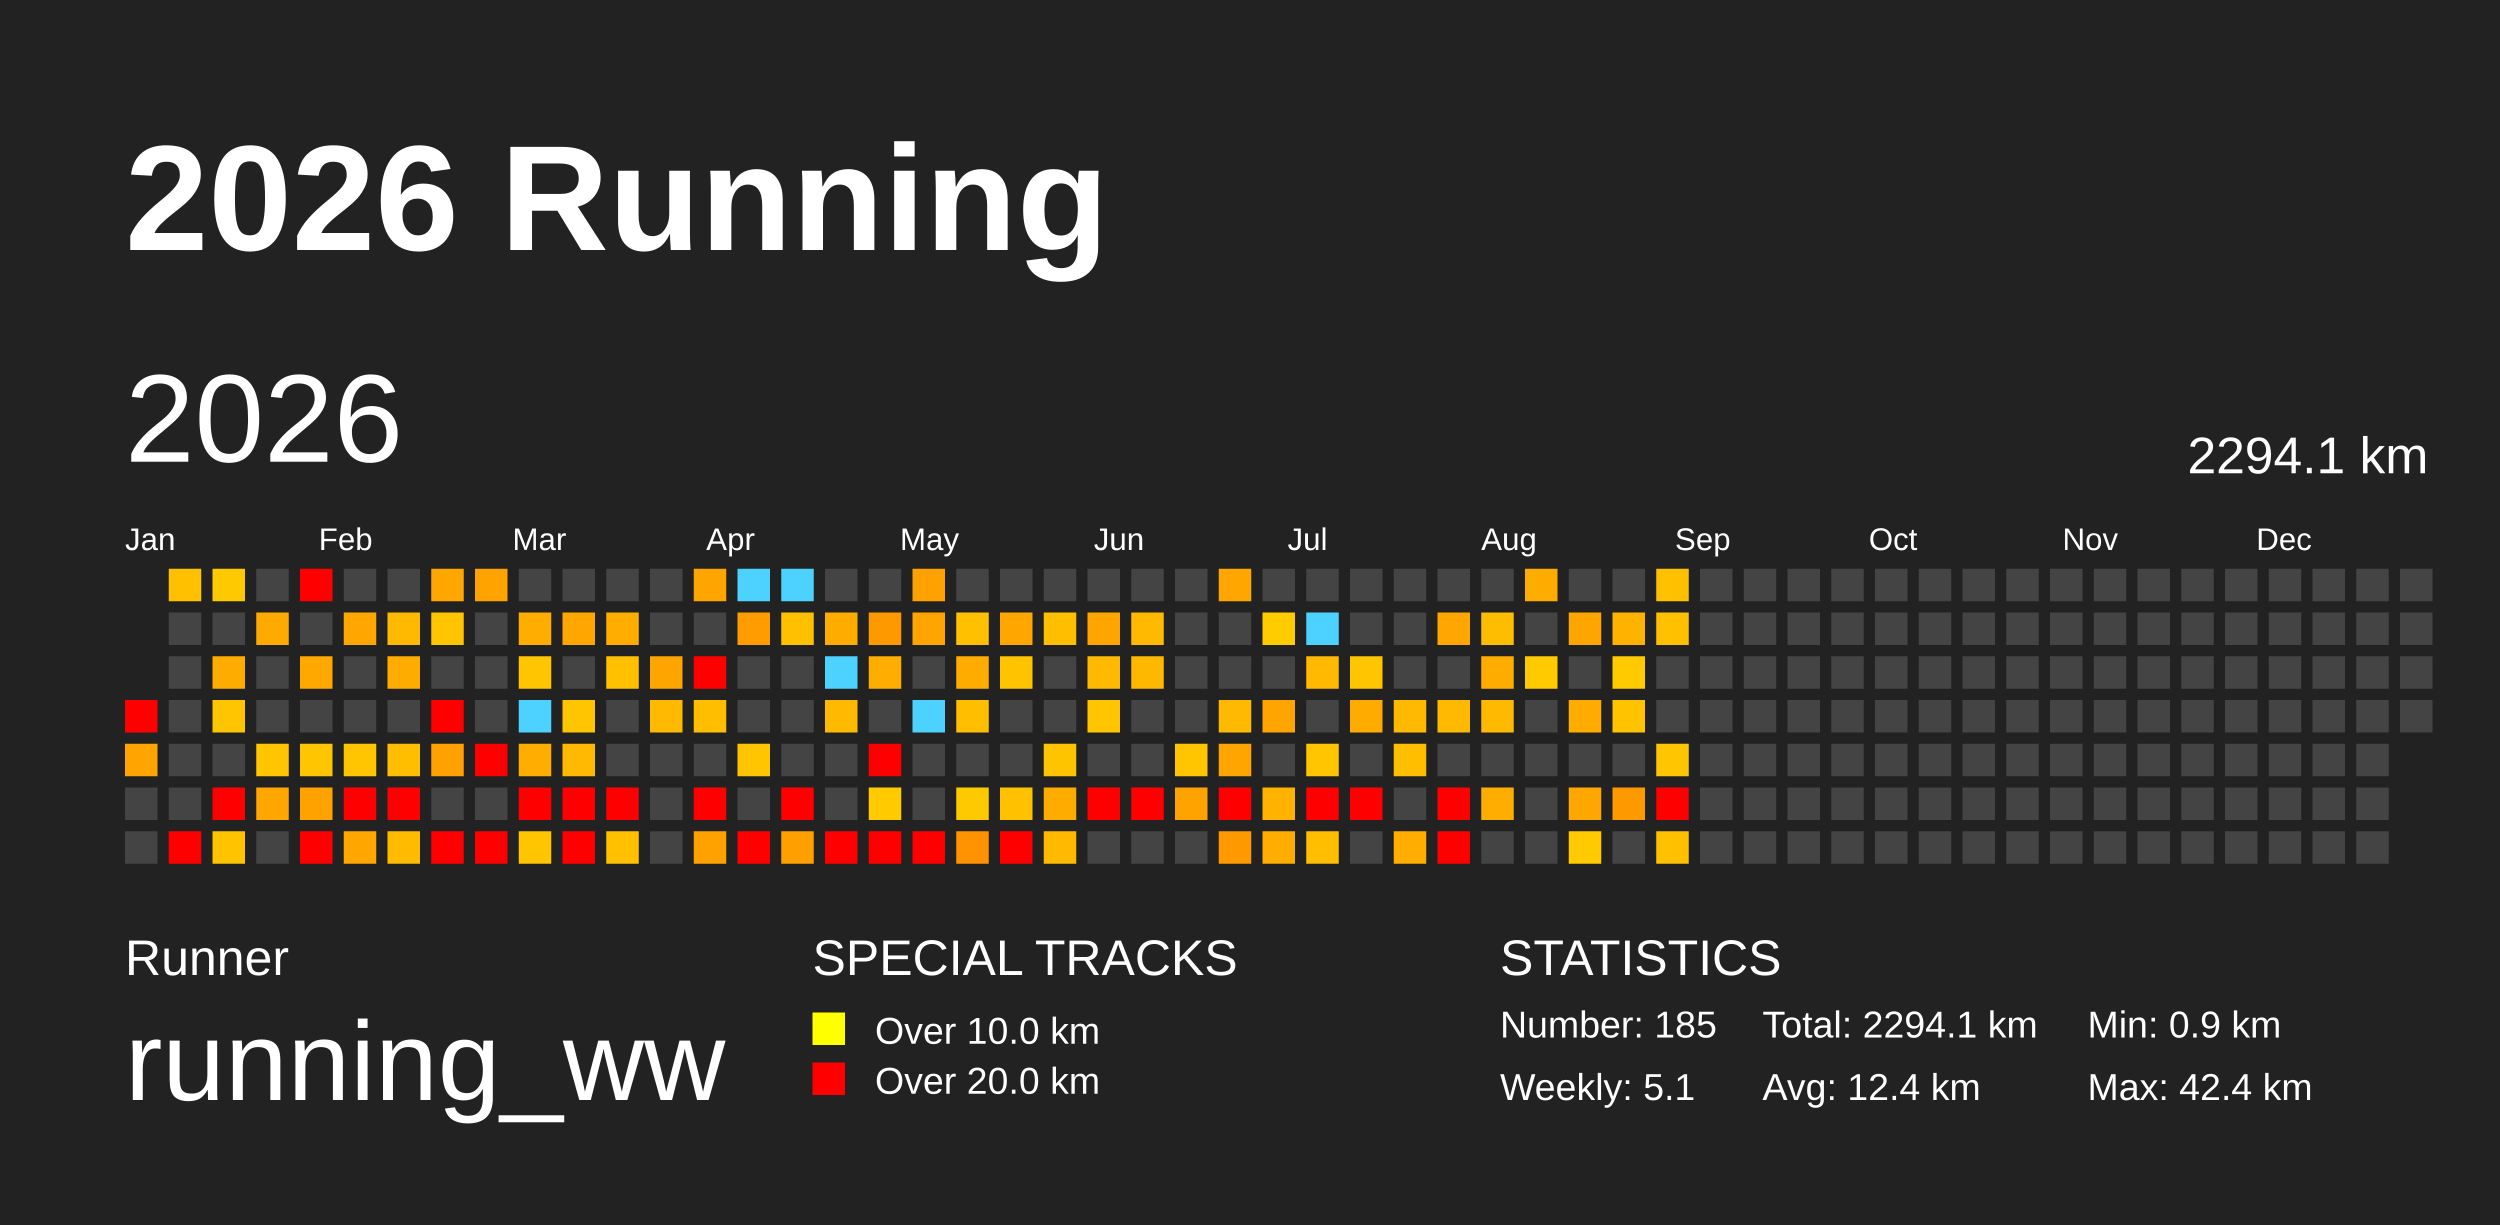
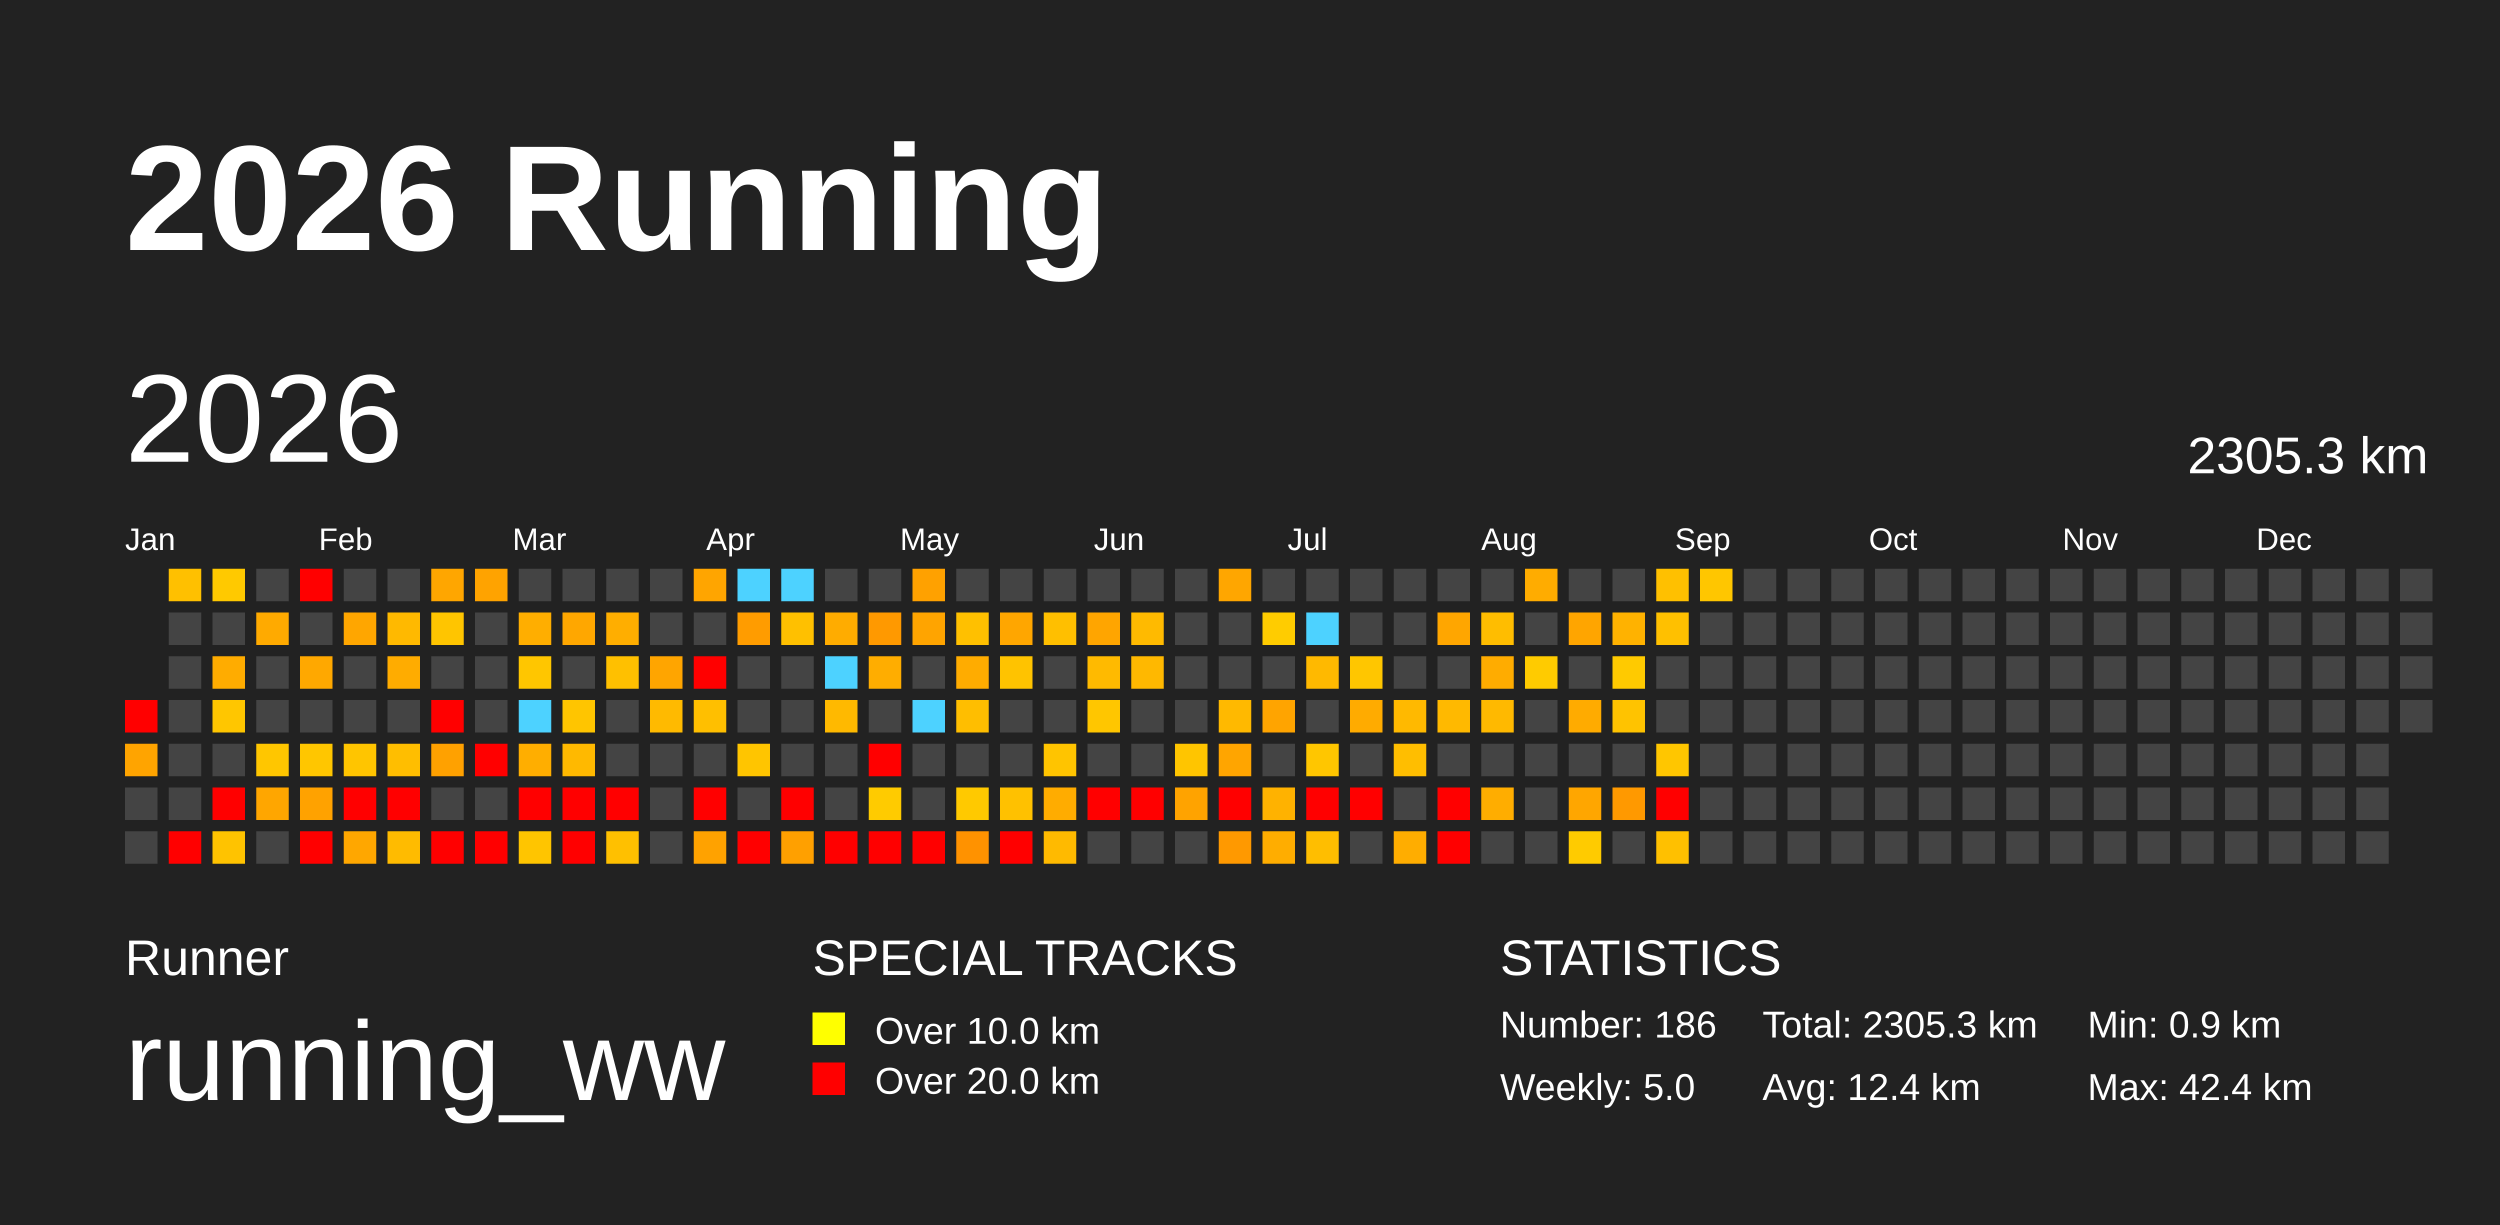
<svg xmlns="http://www.w3.org/2000/svg" baseProfile="full" height="98mm" version="1.1" viewBox="0,0,200,98" width="200mm">
  <defs />
  <rect fill="#222222" height="98" width="200" x="0" y="0" />
  <text fill="#FFFFFF" style="font-size:12px; font-family:Arial; font-weight:bold;" x="10" y="20">2026 Running</text>
  <text fill="#FFFFFF" style="font-size:4px; font-family:Arial" x="10" y="78">Runner</text>
  <text fill="#FFFFFF" style="font-size:9px; font-family:Arial" x="10" y="88">running_ww</text>
  <text fill="#FFFFFF" style="font-size:4px; font-family:Arial" x="65" y="78">SPECIAL TRACKS</text>
  <rect fill="yellow" height="2.6" width="2.6" x="65" y="81" />
  <text fill="#FFFFFF" style="font-size:3px; font-family:Arial" x="70" y="83.5">Over 10.0 km</text>
  <rect fill="red" height="2.6" width="2.6" x="65" y="85" />
  <text fill="#FFFFFF" style="font-size:3px; font-family:Arial" x="70" y="87.5">Over 20.0 km</text>
  <text fill="#FFFFFF" style="font-size:4px; font-family:Arial" x="120" y="78">STATISTICS</text>
-   <text fill="#FFFFFF" style="font-size:3px; font-family:Arial" x="120" y="83">Number: 185</text>
-   <text fill="#FFFFFF" style="font-size:3px; font-family:Arial" x="120" y="88">Weekly: 5.1</text>
-   <text fill="#FFFFFF" style="font-size:3px; font-family:Arial" x="141" y="83">Total: 2294.1 km</text>
+   <text fill="#FFFFFF" style="font-size:3px; font-family:Arial" x="120" y="83">Number: 186</text>
+   <text fill="#FFFFFF" style="font-size:3px; font-family:Arial" x="120" y="88">Weekly: 5.0</text>
+   <text fill="#FFFFFF" style="font-size:3px; font-family:Arial" x="141" y="83">Total: 2305.3 km</text>
  <text fill="#FFFFFF" style="font-size:3px; font-family:Arial" x="141" y="88">Avg: 12.4 km</text>
  <text fill="#FFFFFF" style="font-size:3px; font-family:Arial" x="167" y="83">Min: 0.9 km</text>
  <text fill="#FFFFFF" style="font-size:3px; font-family:Arial" x="167" y="88">Max: 42.4 km</text>
  <text dominant-baseline="hanging" fill="#FFFFFF" style="font-size:10.0px; font-family:Arial;" x="10" y="30">2026</text>
-   <text dominant-baseline="hanging" fill="#FFFFFF" style="font-size:4.125px; font-family:Arial;" x="175" y="35">2294.1 km</text>
+   <text dominant-baseline="hanging" fill="#FFFFFF" style="font-size:4.125px; font-family:Arial;" x="175" y="35">2305.3 km</text>
  <text fill="#FFFFFF" style="font-size:2.5px; font-family:Arial" x="10.0" y="44">Jan</text>
  <text fill="#FFFFFF" style="font-size:2.5px; font-family:Arial" x="25.5" y="44">Feb</text>
  <text fill="#FFFFFF" style="font-size:2.5px; font-family:Arial" x="41.0" y="44">Mar</text>
  <text fill="#FFFFFF" style="font-size:2.5px; font-family:Arial" x="56.5" y="44">Apr</text>
  <text fill="#FFFFFF" style="font-size:2.5px; font-family:Arial" x="72.0" y="44">May</text>
  <text fill="#FFFFFF" style="font-size:2.5px; font-family:Arial" x="87.5" y="44">Jun</text>
  <text fill="#FFFFFF" style="font-size:2.5px; font-family:Arial" x="103.0" y="44">Jul</text>
  <text fill="#FFFFFF" style="font-size:2.5px; font-family:Arial" x="118.5" y="44">Aug</text>
  <text fill="#FFFFFF" style="font-size:2.5px; font-family:Arial" x="134.0" y="44">Sep</text>
  <text fill="#FFFFFF" style="font-size:2.5px; font-family:Arial" x="149.5" y="44">Oct</text>
  <text fill="#FFFFFF" style="font-size:2.5px; font-family:Arial" x="165.0" y="44">Nov</text>
  <text fill="#FFFFFF" style="font-size:2.5px; font-family:Arial" x="180.5" y="44">Dec</text>
  <rect fill="red" height="2.6" width="2.6" x="10.0" y="56.0" />
  <rect fill="#ffa400" height="2.6" width="2.6" x="10.0" y="59.5" />
  <rect fill="#444444" height="2.6" width="2.6" x="10.0" y="63.0" />
  <rect fill="#444444" height="2.6" width="2.6" x="10.0" y="66.5" />
  <rect fill="#ffc000" height="2.6" width="2.6" x="13.5" y="45.5" />
  <rect fill="#444444" height="2.6" width="2.6" x="13.5" y="49.0" />
  <rect fill="#444444" height="2.6" width="2.6" x="13.5" y="52.5" />
  <rect fill="#444444" height="2.6" width="2.6" x="13.5" y="56.0" />
  <rect fill="#444444" height="2.6" width="2.6" x="13.5" y="59.5" />
  <rect fill="#444444" height="2.6" width="2.6" x="13.5" y="63.0" />
  <rect fill="red" height="2.6" width="2.6" x="13.5" y="66.5" />
  <rect fill="#ffc900" height="2.6" width="2.6" x="17.0" y="45.5" />
  <rect fill="#444444" height="2.6" width="2.6" x="17.0" y="49.0" />
  <rect fill="#ffac00" height="2.6" width="2.6" x="17.0" y="52.5" />
  <rect fill="#ffc600" height="2.6" width="2.6" x="17.0" y="56.0" />
  <rect fill="#444444" height="2.6" width="2.6" x="17.0" y="59.5" />
  <rect fill="red" height="2.6" width="2.6" x="17.0" y="63.0" />
  <rect fill="#ffc300" height="2.6" width="2.6" x="17.0" y="66.5" />
  <rect fill="#444444" height="2.6" width="2.6" x="20.5" y="45.5" />
  <rect fill="#ffaa00" height="2.6" width="2.6" x="20.5" y="49.0" />
  <rect fill="#444444" height="2.6" width="2.6" x="20.5" y="52.5" />
  <rect fill="#444444" height="2.6" width="2.6" x="20.5" y="56.0" />
  <rect fill="#ffc600" height="2.6" width="2.6" x="20.5" y="59.5" />
  <rect fill="#ffa600" height="2.6" width="2.6" x="20.5" y="63.0" />
  <rect fill="#444444" height="2.6" width="2.6" x="20.5" y="66.5" />
  <rect fill="red" height="2.6" width="2.6" x="24.0" y="45.5" />
  <rect fill="#444444" height="2.6" width="2.6" x="24.0" y="49.0" />
  <rect fill="#ffa800" height="2.6" width="2.6" x="24.0" y="52.5" />
  <rect fill="#444444" height="2.6" width="2.6" x="24.0" y="56.0" />
  <rect fill="#ffc600" height="2.6" width="2.6" x="24.0" y="59.5" />
  <rect fill="#ffa200" height="2.6" width="2.6" x="24.0" y="63.0" />
  <rect fill="red" height="2.6" width="2.6" x="24.0" y="66.5" />
  <rect fill="#444444" height="2.6" width="2.6" x="27.5" y="45.5" />
  <rect fill="#ffa600" height="2.6" width="2.6" x="27.5" y="49.0" />
  <rect fill="#444444" height="2.6" width="2.6" x="27.5" y="52.5" />
  <rect fill="#444444" height="2.6" width="2.6" x="27.5" y="56.0" />
  <rect fill="#ffc500" height="2.6" width="2.6" x="27.5" y="59.5" />
  <rect fill="red" height="2.6" width="2.6" x="27.5" y="63.0" />
  <rect fill="#ffa700" height="2.6" width="2.6" x="27.5" y="66.5" />
  <rect fill="#444444" height="2.6" width="2.6" x="31.0" y="45.5" />
  <rect fill="#ffb900" height="2.6" width="2.6" x="31.0" y="49.0" />
  <rect fill="#ffac00" height="2.6" width="2.6" x="31.0" y="52.5" />
  <rect fill="#444444" height="2.6" width="2.6" x="31.0" y="56.0" />
  <rect fill="#ffbe00" height="2.6" width="2.6" x="31.0" y="59.5" />
  <rect fill="red" height="2.6" width="2.6" x="31.0" y="63.0" />
  <rect fill="#ffbb00" height="2.6" width="2.6" x="31.0" y="66.5" />
  <rect fill="#ffa600" height="2.6" width="2.6" x="34.5" y="45.5" />
  <rect fill="#ffc500" height="2.6" width="2.6" x="34.5" y="49.0" />
  <rect fill="#444444" height="2.6" width="2.6" x="34.5" y="52.5" />
  <rect fill="red" height="2.6" width="2.6" x="34.5" y="56.0" />
  <rect fill="#ffa100" height="2.6" width="2.6" x="34.5" y="59.5" />
  <rect fill="#444444" height="2.6" width="2.6" x="34.5" y="63.0" />
  <rect fill="red" height="2.6" width="2.6" x="34.5" y="66.5" />
  <rect fill="#ffa300" height="2.6" width="2.6" x="38.0" y="45.5" />
  <rect fill="#444444" height="2.6" width="2.6" x="38.0" y="49.0" />
  <rect fill="#444444" height="2.6" width="2.6" x="38.0" y="52.5" />
  <rect fill="#444444" height="2.6" width="2.6" x="38.0" y="56.0" />
  <rect fill="red" height="2.6" width="2.6" x="38.0" y="59.5" />
  <rect fill="#444444" height="2.6" width="2.6" x="38.0" y="63.0" />
  <rect fill="red" height="2.6" width="2.6" x="38.0" y="66.5" />
  <rect fill="#444444" height="2.6" width="2.6" x="41.5" y="45.5" />
  <rect fill="#ffae00" height="2.6" width="2.6" x="41.5" y="49.0" />
  <rect fill="#ffc600" height="2.6" width="2.6" x="41.5" y="52.5" />
  <rect fill="#4dd2ff" height="2.6" width="2.6" x="41.5" y="56.0" />
  <rect fill="#ffae00" height="2.6" width="2.6" x="41.5" y="59.5" />
  <rect fill="red" height="2.6" width="2.6" x="41.5" y="63.0" />
  <rect fill="#ffc500" height="2.6" width="2.6" x="41.5" y="66.5" />
  <rect fill="#444444" height="2.6" width="2.6" x="45.0" y="45.5" />
  <rect fill="#ffa700" height="2.6" width="2.6" x="45.0" y="49.0" />
  <rect fill="#444444" height="2.6" width="2.6" x="45.0" y="52.5" />
  <rect fill="#ffc500" height="2.6" width="2.6" x="45.0" y="56.0" />
  <rect fill="#ffb900" height="2.6" width="2.6" x="45.0" y="59.5" />
  <rect fill="red" height="2.6" width="2.6" x="45.0" y="63.0" />
  <rect fill="red" height="2.6" width="2.6" x="45.0" y="66.5" />
  <rect fill="#444444" height="2.6" width="2.6" x="48.5" y="45.5" />
  <rect fill="#ffae00" height="2.6" width="2.6" x="48.5" y="49.0" />
  <rect fill="#ffc000" height="2.6" width="2.6" x="48.5" y="52.5" />
  <rect fill="#444444" height="2.6" width="2.6" x="48.5" y="56.0" />
  <rect fill="#444444" height="2.6" width="2.6" x="48.5" y="59.5" />
  <rect fill="red" height="2.6" width="2.6" x="48.5" y="63.0" />
  <rect fill="#ffc000" height="2.6" width="2.6" x="48.5" y="66.5" />
  <rect fill="#444444" height="2.6" width="2.6" x="52.0" y="45.5" />
  <rect fill="#444444" height="2.6" width="2.6" x="52.0" y="49.0" />
  <rect fill="#ffa500" height="2.6" width="2.6" x="52.0" y="52.5" />
  <rect fill="#ffba00" height="2.6" width="2.6" x="52.0" y="56.0" />
  <rect fill="#444444" height="2.6" width="2.6" x="52.0" y="59.5" />
  <rect fill="#444444" height="2.6" width="2.6" x="52.0" y="63.0" />
  <rect fill="#444444" height="2.6" width="2.6" x="52.0" y="66.5" />
  <rect fill="#ffa500" height="2.6" width="2.6" x="55.5" y="45.5" />
  <rect fill="#444444" height="2.6" width="2.6" x="55.5" y="49.0" />
  <rect fill="red" height="2.6" width="2.6" x="55.5" y="52.5" />
  <rect fill="#ffbf00" height="2.6" width="2.6" x="55.5" y="56.0" />
  <rect fill="#444444" height="2.6" width="2.6" x="55.5" y="59.5" />
  <rect fill="red" height="2.6" width="2.6" x="55.5" y="63.0" />
  <rect fill="#ffa200" height="2.6" width="2.6" x="55.5" y="66.5" />
  <rect fill="#4dd2ff" height="2.6" width="2.6" x="59.0" y="45.5" />
  <rect fill="#ff9c00" height="2.6" width="2.6" x="59.0" y="49.0" />
  <rect fill="#444444" height="2.6" width="2.6" x="59.0" y="52.5" />
  <rect fill="#444444" height="2.6" width="2.6" x="59.0" y="56.0" />
  <rect fill="#ffc500" height="2.6" width="2.6" x="59.0" y="59.5" />
  <rect fill="#444444" height="2.6" width="2.6" x="59.0" y="63.0" />
  <rect fill="red" height="2.6" width="2.6" x="59.0" y="66.5" />
  <rect fill="#4dd2ff" height="2.6" width="2.6" x="62.5" y="45.5" />
  <rect fill="#ffc000" height="2.6" width="2.6" x="62.5" y="49.0" />
  <rect fill="#444444" height="2.6" width="2.6" x="62.5" y="52.5" />
  <rect fill="#444444" height="2.6" width="2.6" x="62.5" y="56.0" />
  <rect fill="#444444" height="2.6" width="2.6" x="62.5" y="59.5" />
  <rect fill="red" height="2.6" width="2.6" x="62.5" y="63.0" />
  <rect fill="#ffa000" height="2.6" width="2.6" x="62.5" y="66.5" />
  <rect fill="#444444" height="2.6" width="2.6" x="66.0" y="45.5" />
  <rect fill="#ffac00" height="2.6" width="2.6" x="66.0" y="49.0" />
  <rect fill="#4dd2ff" height="2.6" width="2.6" x="66.0" y="52.5" />
  <rect fill="#ffb900" height="2.6" width="2.6" x="66.0" y="56.0" />
  <rect fill="#444444" height="2.6" width="2.6" x="66.0" y="59.5" />
  <rect fill="#444444" height="2.6" width="2.6" x="66.0" y="63.0" />
  <rect fill="red" height="2.6" width="2.6" x="66.0" y="66.5" />
  <rect fill="#444444" height="2.6" width="2.6" x="69.5" y="45.5" />
  <rect fill="#ff9900" height="2.6" width="2.6" x="69.5" y="49.0" />
  <rect fill="#ffad00" height="2.6" width="2.6" x="69.5" y="52.5" />
  <rect fill="#444444" height="2.6" width="2.6" x="69.5" y="56.0" />
  <rect fill="red" height="2.6" width="2.6" x="69.5" y="59.5" />
  <rect fill="#ffcb00" height="2.6" width="2.6" x="69.5" y="63.0" />
  <rect fill="red" height="2.6" width="2.6" x="69.5" y="66.5" />
  <rect fill="#ffa100" height="2.6" width="2.6" x="73.0" y="45.5" />
  <rect fill="#ffa400" height="2.6" width="2.6" x="73.0" y="49.0" />
  <rect fill="#444444" height="2.6" width="2.6" x="73.0" y="52.5" />
  <rect fill="#4dd2ff" height="2.6" width="2.6" x="73.0" y="56.0" />
  <rect fill="#444444" height="2.6" width="2.6" x="73.0" y="59.5" />
  <rect fill="#444444" height="2.6" width="2.6" x="73.0" y="63.0" />
  <rect fill="red" height="2.6" width="2.6" x="73.0" y="66.5" />
  <rect fill="#444444" height="2.6" width="2.6" x="76.5" y="45.5" />
  <rect fill="#ffc000" height="2.6" width="2.6" x="76.5" y="49.0" />
  <rect fill="#ffac00" height="2.6" width="2.6" x="76.5" y="52.5" />
  <rect fill="#ffbe00" height="2.6" width="2.6" x="76.5" y="56.0" />
  <rect fill="#444444" height="2.6" width="2.6" x="76.5" y="59.5" />
  <rect fill="#ffc900" height="2.6" width="2.6" x="76.5" y="63.0" />
  <rect fill="#ff9200" height="2.6" width="2.6" x="76.5" y="66.5" />
  <rect fill="#444444" height="2.6" width="2.6" x="80.0" y="45.5" />
  <rect fill="#ffa600" height="2.6" width="2.6" x="80.0" y="49.0" />
  <rect fill="#ffc300" height="2.6" width="2.6" x="80.0" y="52.5" />
  <rect fill="#444444" height="2.6" width="2.6" x="80.0" y="56.0" />
  <rect fill="#444444" height="2.6" width="2.6" x="80.0" y="59.5" />
  <rect fill="#ffc100" height="2.6" width="2.6" x="80.0" y="63.0" />
  <rect fill="red" height="2.6" width="2.6" x="80.0" y="66.5" />
  <rect fill="#444444" height="2.6" width="2.6" x="83.5" y="45.5" />
  <rect fill="#ffbf00" height="2.6" width="2.6" x="83.5" y="49.0" />
  <rect fill="#444444" height="2.6" width="2.6" x="83.5" y="52.5" />
  <rect fill="#444444" height="2.6" width="2.6" x="83.5" y="56.0" />
  <rect fill="#ffc400" height="2.6" width="2.6" x="83.5" y="59.5" />
  <rect fill="#ffac00" height="2.6" width="2.6" x="83.5" y="63.0" />
  <rect fill="#ffba00" height="2.6" width="2.6" x="83.5" y="66.5" />
  <rect fill="#444444" height="2.6" width="2.6" x="87.0" y="45.5" />
  <rect fill="#ffa500" height="2.6" width="2.6" x="87.0" y="49.0" />
  <rect fill="#ffba00" height="2.6" width="2.6" x="87.0" y="52.5" />
  <rect fill="#ffc600" height="2.6" width="2.6" x="87.0" y="56.0" />
  <rect fill="#444444" height="2.6" width="2.6" x="87.0" y="59.5" />
  <rect fill="red" height="2.6" width="2.6" x="87.0" y="63.0" />
  <rect fill="#444444" height="2.6" width="2.6" x="87.0" y="66.5" />
  <rect fill="#444444" height="2.6" width="2.6" x="90.5" y="45.5" />
  <rect fill="#ffba00" height="2.6" width="2.6" x="90.5" y="49.0" />
  <rect fill="#ffb800" height="2.6" width="2.6" x="90.5" y="52.5" />
  <rect fill="#444444" height="2.6" width="2.6" x="90.5" y="56.0" />
  <rect fill="#444444" height="2.6" width="2.6" x="90.5" y="59.5" />
  <rect fill="red" height="2.6" width="2.6" x="90.5" y="63.0" />
  <rect fill="#444444" height="2.6" width="2.6" x="90.5" y="66.5" />
  <rect fill="#444444" height="2.6" width="2.6" x="94.0" y="45.5" />
  <rect fill="#444444" height="2.6" width="2.6" x="94.0" y="49.0" />
  <rect fill="#444444" height="2.6" width="2.6" x="94.0" y="52.5" />
  <rect fill="#444444" height="2.6" width="2.6" x="94.0" y="56.0" />
  <rect fill="#ffc500" height="2.6" width="2.6" x="94.0" y="59.5" />
  <rect fill="#ffa300" height="2.6" width="2.6" x="94.0" y="63.0" />
  <rect fill="#444444" height="2.6" width="2.6" x="94.0" y="66.5" />
  <rect fill="#ffa600" height="2.6" width="2.6" x="97.5" y="45.5" />
  <rect fill="#444444" height="2.6" width="2.6" x="97.5" y="49.0" />
  <rect fill="#444444" height="2.6" width="2.6" x="97.5" y="52.5" />
  <rect fill="#ffb900" height="2.6" width="2.6" x="97.5" y="56.0" />
  <rect fill="#ffa500" height="2.6" width="2.6" x="97.5" y="59.5" />
  <rect fill="red" height="2.6" width="2.6" x="97.5" y="63.0" />
  <rect fill="#ff9900" height="2.6" width="2.6" x="97.5" y="66.5" />
  <rect fill="#444444" height="2.6" width="2.6" x="101.0" y="45.5" />
  <rect fill="#ffcc00" height="2.6" width="2.6" x="101.0" y="49.0" />
  <rect fill="#444444" height="2.6" width="2.6" x="101.0" y="52.5" />
  <rect fill="#ffa400" height="2.6" width="2.6" x="101.0" y="56.0" />
  <rect fill="#444444" height="2.6" width="2.6" x="101.0" y="59.5" />
  <rect fill="#ffb200" height="2.6" width="2.6" x="101.0" y="63.0" />
  <rect fill="#ffad00" height="2.6" width="2.6" x="101.0" y="66.5" />
  <rect fill="#444444" height="2.6" width="2.6" x="104.5" y="45.5" />
  <rect fill="#4dd2ff" height="2.6" width="2.6" x="104.5" y="49.0" />
  <rect fill="#ffb900" height="2.6" width="2.6" x="104.5" y="52.5" />
  <rect fill="#444444" height="2.6" width="2.6" x="104.5" y="56.0" />
  <rect fill="#ffc600" height="2.6" width="2.6" x="104.5" y="59.5" />
  <rect fill="red" height="2.6" width="2.6" x="104.5" y="63.0" />
  <rect fill="#ffbe00" height="2.6" width="2.6" x="104.5" y="66.5" />
  <rect fill="#444444" height="2.6" width="2.6" x="108.0" y="45.5" />
  <rect fill="#444444" height="2.6" width="2.6" x="108.0" y="49.0" />
  <rect fill="#ffc600" height="2.6" width="2.6" x="108.0" y="52.5" />
  <rect fill="#ffab00" height="2.6" width="2.6" x="108.0" y="56.0" />
  <rect fill="#444444" height="2.6" width="2.6" x="108.0" y="59.5" />
  <rect fill="red" height="2.6" width="2.6" x="108.0" y="63.0" />
  <rect fill="#444444" height="2.6" width="2.6" x="108.0" y="66.5" />
  <rect fill="#444444" height="2.6" width="2.6" x="111.5" y="45.5" />
  <rect fill="#444444" height="2.6" width="2.6" x="111.5" y="49.0" />
  <rect fill="#444444" height="2.6" width="2.6" x="111.5" y="52.5" />
  <rect fill="#ffb900" height="2.6" width="2.6" x="111.5" y="56.0" />
  <rect fill="#ffbe00" height="2.6" width="2.6" x="111.5" y="59.5" />
  <rect fill="#444444" height="2.6" width="2.6" x="111.5" y="63.0" />
  <rect fill="#ffad00" height="2.6" width="2.6" x="111.5" y="66.5" />
  <rect fill="#444444" height="2.6" width="2.6" x="115.0" y="45.5" />
  <rect fill="#ffa600" height="2.6" width="2.6" x="115.0" y="49.0" />
  <rect fill="#444444" height="2.6" width="2.6" x="115.0" y="52.5" />
  <rect fill="#ffb900" height="2.6" width="2.6" x="115.0" y="56.0" />
  <rect fill="#444444" height="2.6" width="2.6" x="115.0" y="59.5" />
  <rect fill="red" height="2.6" width="2.6" x="115.0" y="63.0" />
  <rect fill="red" height="2.6" width="2.6" x="115.0" y="66.5" />
  <rect fill="#444444" height="2.6" width="2.6" x="118.5" y="45.5" />
  <rect fill="#ffbd00" height="2.6" width="2.6" x="118.5" y="49.0" />
  <rect fill="#ffac00" height="2.6" width="2.6" x="118.5" y="52.5" />
  <rect fill="#ffb900" height="2.6" width="2.6" x="118.5" y="56.0" />
  <rect fill="#444444" height="2.6" width="2.6" x="118.5" y="59.5" />
  <rect fill="#ffad00" height="2.6" width="2.6" x="118.5" y="63.0" />
  <rect fill="#444444" height="2.6" width="2.6" x="118.5" y="66.5" />
  <rect fill="#ffac00" height="2.6" width="2.6" x="122.0" y="45.5" />
  <rect fill="#444444" height="2.6" width="2.6" x="122.0" y="49.0" />
  <rect fill="#ffcb00" height="2.6" width="2.6" x="122.0" y="52.5" />
  <rect fill="#444444" height="2.6" width="2.6" x="122.0" y="56.0" />
  <rect fill="#444444" height="2.6" width="2.6" x="122.0" y="59.5" />
  <rect fill="#444444" height="2.6" width="2.6" x="122.0" y="63.0" />
  <rect fill="#444444" height="2.6" width="2.6" x="122.0" y="66.5" />
  <rect fill="#444444" height="2.6" width="2.6" x="125.5" y="45.5" />
  <rect fill="#ffa500" height="2.6" width="2.6" x="125.5" y="49.0" />
  <rect fill="#444444" height="2.6" width="2.6" x="125.5" y="52.5" />
  <rect fill="#ffab00" height="2.6" width="2.6" x="125.5" y="56.0" />
  <rect fill="#444444" height="2.6" width="2.6" x="125.5" y="59.5" />
  <rect fill="#ffa600" height="2.6" width="2.6" x="125.5" y="63.0" />
  <rect fill="#ffcb00" height="2.6" width="2.6" x="125.5" y="66.5" />
  <rect fill="#444444" height="2.6" width="2.6" x="129.0" y="45.5" />
  <rect fill="#ffb200" height="2.6" width="2.6" x="129.0" y="49.0" />
  <rect fill="#ffca00" height="2.6" width="2.6" x="129.0" y="52.5" />
  <rect fill="#ffc300" height="2.6" width="2.6" x="129.0" y="56.0" />
  <rect fill="#444444" height="2.6" width="2.6" x="129.0" y="59.5" />
  <rect fill="#ff9900" height="2.6" width="2.6" x="129.0" y="63.0" />
  <rect fill="#444444" height="2.6" width="2.6" x="129.0" y="66.5" />
  <rect fill="#ffc000" height="2.6" width="2.6" x="132.5" y="45.5" />
  <rect fill="#ffc000" height="2.6" width="2.6" x="132.5" y="49.0" />
  <rect fill="#444444" height="2.6" width="2.6" x="132.5" y="52.5" />
  <rect fill="#444444" height="2.6" width="2.6" x="132.5" y="56.0" />
  <rect fill="#ffc600" height="2.6" width="2.6" x="132.5" y="59.5" />
  <rect fill="red" height="2.6" width="2.6" x="132.5" y="63.0" />
  <rect fill="#ffc000" height="2.6" width="2.6" x="132.5" y="66.5" />
-   <rect fill="#444444" height="2.6" width="2.6" x="136.0" y="45.5" />
+   <rect fill="#ffc600" height="2.6" width="2.6" x="136.0" y="45.5" />
  <rect fill="#444444" height="2.6" width="2.6" x="136.0" y="49.0" />
  <rect fill="#444444" height="2.6" width="2.6" x="136.0" y="52.5" />
  <rect fill="#444444" height="2.6" width="2.6" x="136.0" y="56.0" />
  <rect fill="#444444" height="2.6" width="2.6" x="136.0" y="59.5" />
  <rect fill="#444444" height="2.6" width="2.6" x="136.0" y="63.0" />
  <rect fill="#444444" height="2.6" width="2.6" x="136.0" y="66.5" />
  <rect fill="#444444" height="2.6" width="2.6" x="139.5" y="45.5" />
  <rect fill="#444444" height="2.6" width="2.6" x="139.5" y="49.0" />
  <rect fill="#444444" height="2.6" width="2.6" x="139.5" y="52.5" />
  <rect fill="#444444" height="2.6" width="2.6" x="139.5" y="56.0" />
  <rect fill="#444444" height="2.6" width="2.6" x="139.5" y="59.5" />
  <rect fill="#444444" height="2.6" width="2.6" x="139.5" y="63.0" />
  <rect fill="#444444" height="2.6" width="2.6" x="139.5" y="66.5" />
  <rect fill="#444444" height="2.6" width="2.6" x="143.0" y="45.5" />
  <rect fill="#444444" height="2.6" width="2.6" x="143.0" y="49.0" />
  <rect fill="#444444" height="2.6" width="2.6" x="143.0" y="52.5" />
  <rect fill="#444444" height="2.6" width="2.6" x="143.0" y="56.0" />
  <rect fill="#444444" height="2.6" width="2.6" x="143.0" y="59.5" />
  <rect fill="#444444" height="2.6" width="2.6" x="143.0" y="63.0" />
  <rect fill="#444444" height="2.6" width="2.6" x="143.0" y="66.5" />
  <rect fill="#444444" height="2.6" width="2.6" x="146.5" y="45.5" />
  <rect fill="#444444" height="2.6" width="2.6" x="146.5" y="49.0" />
  <rect fill="#444444" height="2.6" width="2.6" x="146.5" y="52.5" />
  <rect fill="#444444" height="2.6" width="2.6" x="146.5" y="56.0" />
  <rect fill="#444444" height="2.6" width="2.6" x="146.5" y="59.5" />
  <rect fill="#444444" height="2.6" width="2.6" x="146.5" y="63.0" />
  <rect fill="#444444" height="2.6" width="2.6" x="146.5" y="66.5" />
  <rect fill="#444444" height="2.6" width="2.6" x="150.0" y="45.5" />
  <rect fill="#444444" height="2.6" width="2.6" x="150.0" y="49.0" />
  <rect fill="#444444" height="2.6" width="2.6" x="150.0" y="52.5" />
  <rect fill="#444444" height="2.6" width="2.6" x="150.0" y="56.0" />
  <rect fill="#444444" height="2.6" width="2.6" x="150.0" y="59.5" />
  <rect fill="#444444" height="2.6" width="2.6" x="150.0" y="63.0" />
  <rect fill="#444444" height="2.6" width="2.6" x="150.0" y="66.5" />
  <rect fill="#444444" height="2.6" width="2.6" x="153.5" y="45.5" />
  <rect fill="#444444" height="2.6" width="2.6" x="153.5" y="49.0" />
  <rect fill="#444444" height="2.6" width="2.6" x="153.5" y="52.5" />
  <rect fill="#444444" height="2.6" width="2.6" x="153.5" y="56.0" />
  <rect fill="#444444" height="2.6" width="2.6" x="153.5" y="59.5" />
  <rect fill="#444444" height="2.6" width="2.6" x="153.5" y="63.0" />
  <rect fill="#444444" height="2.6" width="2.6" x="153.5" y="66.5" />
  <rect fill="#444444" height="2.6" width="2.6" x="157.0" y="45.5" />
  <rect fill="#444444" height="2.6" width="2.6" x="157.0" y="49.0" />
  <rect fill="#444444" height="2.6" width="2.6" x="157.0" y="52.5" />
  <rect fill="#444444" height="2.6" width="2.6" x="157.0" y="56.0" />
  <rect fill="#444444" height="2.6" width="2.6" x="157.0" y="59.5" />
  <rect fill="#444444" height="2.6" width="2.6" x="157.0" y="63.0" />
  <rect fill="#444444" height="2.6" width="2.6" x="157.0" y="66.5" />
  <rect fill="#444444" height="2.6" width="2.6" x="160.5" y="45.5" />
  <rect fill="#444444" height="2.6" width="2.6" x="160.5" y="49.0" />
  <rect fill="#444444" height="2.6" width="2.6" x="160.5" y="52.5" />
  <rect fill="#444444" height="2.6" width="2.6" x="160.5" y="56.0" />
  <rect fill="#444444" height="2.6" width="2.6" x="160.5" y="59.5" />
  <rect fill="#444444" height="2.6" width="2.6" x="160.5" y="63.0" />
  <rect fill="#444444" height="2.6" width="2.6" x="160.5" y="66.5" />
  <rect fill="#444444" height="2.6" width="2.6" x="164.0" y="45.5" />
  <rect fill="#444444" height="2.6" width="2.6" x="164.0" y="49.0" />
  <rect fill="#444444" height="2.6" width="2.6" x="164.0" y="52.5" />
  <rect fill="#444444" height="2.6" width="2.6" x="164.0" y="56.0" />
  <rect fill="#444444" height="2.6" width="2.6" x="164.0" y="59.5" />
  <rect fill="#444444" height="2.6" width="2.6" x="164.0" y="63.0" />
  <rect fill="#444444" height="2.6" width="2.6" x="164.0" y="66.5" />
  <rect fill="#444444" height="2.6" width="2.6" x="167.5" y="45.5" />
  <rect fill="#444444" height="2.6" width="2.6" x="167.5" y="49.0" />
  <rect fill="#444444" height="2.6" width="2.6" x="167.5" y="52.5" />
  <rect fill="#444444" height="2.6" width="2.6" x="167.5" y="56.0" />
  <rect fill="#444444" height="2.6" width="2.6" x="167.5" y="59.5" />
  <rect fill="#444444" height="2.6" width="2.6" x="167.5" y="63.0" />
  <rect fill="#444444" height="2.6" width="2.6" x="167.5" y="66.5" />
  <rect fill="#444444" height="2.6" width="2.6" x="171.0" y="45.5" />
  <rect fill="#444444" height="2.6" width="2.6" x="171.0" y="49.0" />
  <rect fill="#444444" height="2.6" width="2.6" x="171.0" y="52.5" />
  <rect fill="#444444" height="2.6" width="2.6" x="171.0" y="56.0" />
  <rect fill="#444444" height="2.6" width="2.6" x="171.0" y="59.5" />
  <rect fill="#444444" height="2.6" width="2.6" x="171.0" y="63.0" />
  <rect fill="#444444" height="2.6" width="2.6" x="171.0" y="66.5" />
  <rect fill="#444444" height="2.6" width="2.6" x="174.5" y="45.5" />
  <rect fill="#444444" height="2.6" width="2.6" x="174.5" y="49.0" />
  <rect fill="#444444" height="2.6" width="2.6" x="174.5" y="52.5" />
  <rect fill="#444444" height="2.6" width="2.6" x="174.5" y="56.0" />
  <rect fill="#444444" height="2.6" width="2.6" x="174.5" y="59.5" />
  <rect fill="#444444" height="2.6" width="2.6" x="174.5" y="63.0" />
  <rect fill="#444444" height="2.6" width="2.6" x="174.5" y="66.5" />
  <rect fill="#444444" height="2.6" width="2.6" x="178.0" y="45.5" />
  <rect fill="#444444" height="2.6" width="2.6" x="178.0" y="49.0" />
  <rect fill="#444444" height="2.6" width="2.6" x="178.0" y="52.5" />
  <rect fill="#444444" height="2.6" width="2.6" x="178.0" y="56.0" />
  <rect fill="#444444" height="2.6" width="2.6" x="178.0" y="59.5" />
  <rect fill="#444444" height="2.6" width="2.6" x="178.0" y="63.0" />
  <rect fill="#444444" height="2.6" width="2.6" x="178.0" y="66.5" />
  <rect fill="#444444" height="2.6" width="2.6" x="181.5" y="45.5" />
  <rect fill="#444444" height="2.6" width="2.6" x="181.5" y="49.0" />
  <rect fill="#444444" height="2.6" width="2.6" x="181.5" y="52.5" />
  <rect fill="#444444" height="2.6" width="2.6" x="181.5" y="56.0" />
  <rect fill="#444444" height="2.6" width="2.6" x="181.5" y="59.5" />
  <rect fill="#444444" height="2.6" width="2.6" x="181.5" y="63.0" />
  <rect fill="#444444" height="2.6" width="2.6" x="181.5" y="66.5" />
  <rect fill="#444444" height="2.6" width="2.6" x="185.0" y="45.5" />
  <rect fill="#444444" height="2.6" width="2.6" x="185.0" y="49.0" />
  <rect fill="#444444" height="2.6" width="2.6" x="185.0" y="52.5" />
  <rect fill="#444444" height="2.6" width="2.6" x="185.0" y="56.0" />
  <rect fill="#444444" height="2.6" width="2.6" x="185.0" y="59.5" />
  <rect fill="#444444" height="2.6" width="2.6" x="185.0" y="63.0" />
  <rect fill="#444444" height="2.6" width="2.6" x="185.0" y="66.5" />
  <rect fill="#444444" height="2.6" width="2.6" x="188.5" y="45.5" />
  <rect fill="#444444" height="2.6" width="2.6" x="188.5" y="49.0" />
  <rect fill="#444444" height="2.6" width="2.6" x="188.5" y="52.5" />
  <rect fill="#444444" height="2.6" width="2.6" x="188.5" y="56.0" />
  <rect fill="#444444" height="2.6" width="2.6" x="188.5" y="59.5" />
  <rect fill="#444444" height="2.6" width="2.6" x="188.5" y="63.0" />
  <rect fill="#444444" height="2.6" width="2.6" x="188.5" y="66.5" />
  <rect fill="#444444" height="2.6" width="2.6" x="192.0" y="45.5" />
  <rect fill="#444444" height="2.6" width="2.6" x="192.0" y="49.0" />
  <rect fill="#444444" height="2.6" width="2.6" x="192.0" y="52.5" />
  <rect fill="#444444" height="2.6" width="2.6" x="192.0" y="56.0" />
</svg>
